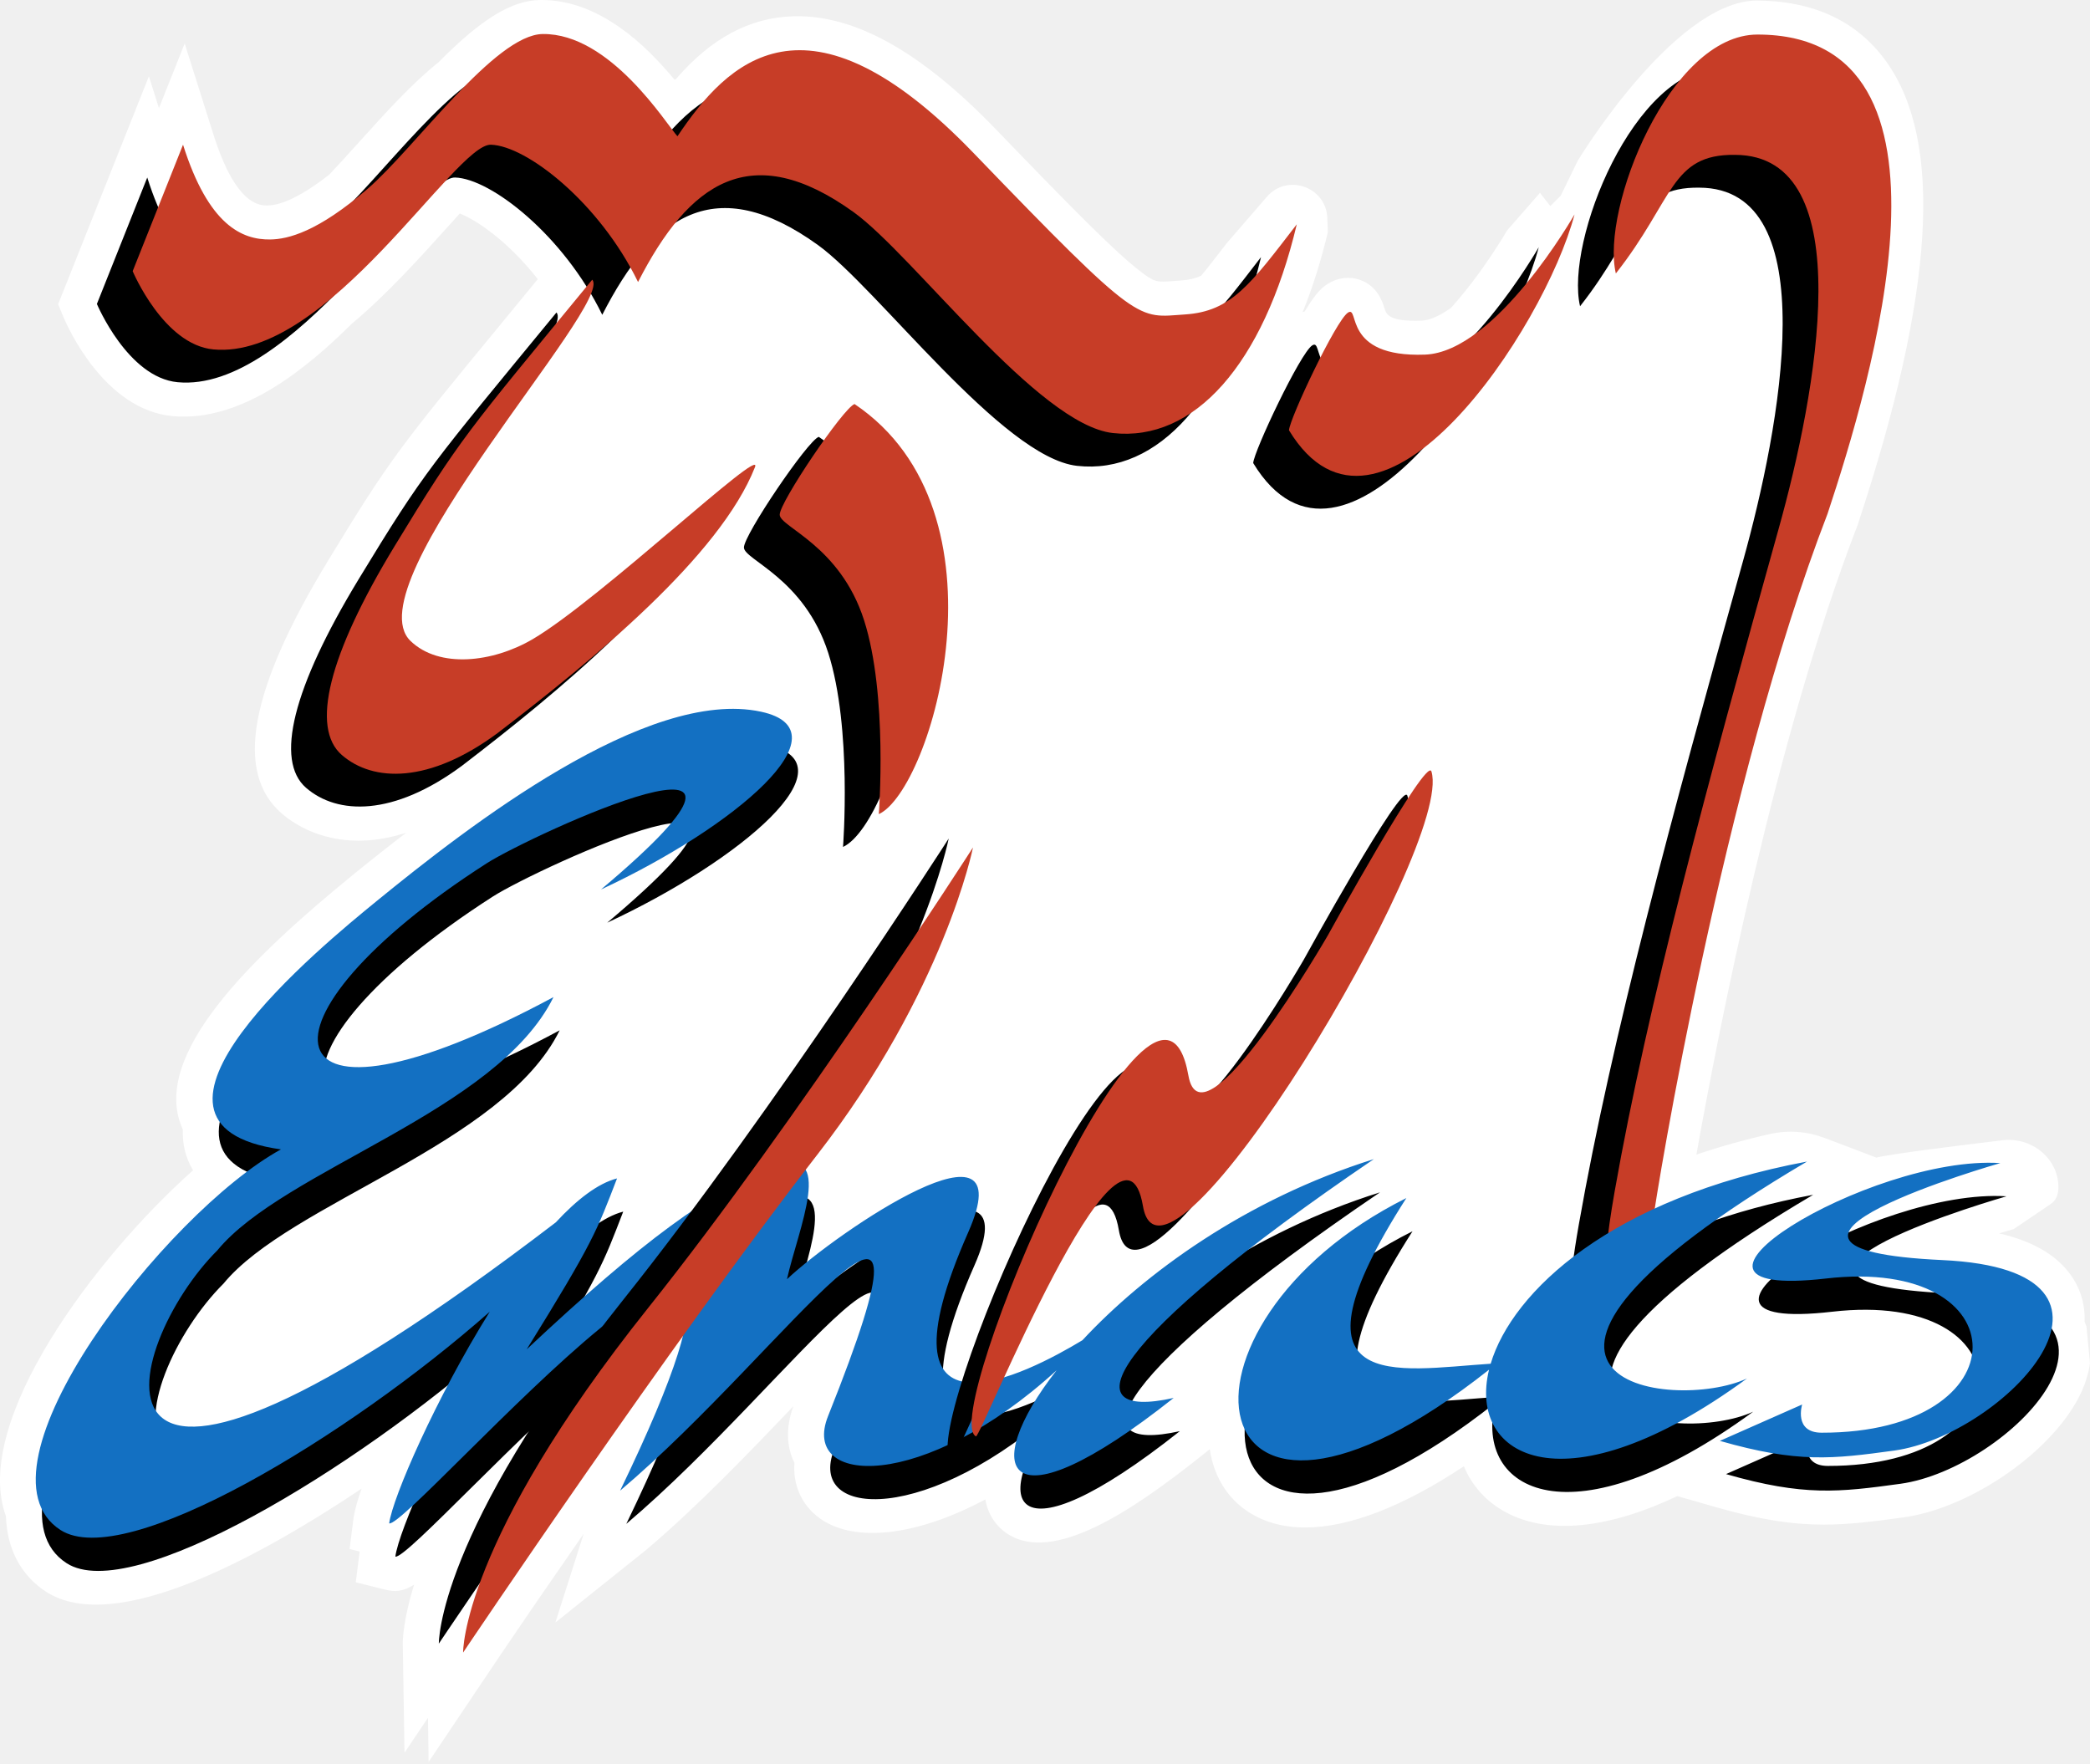
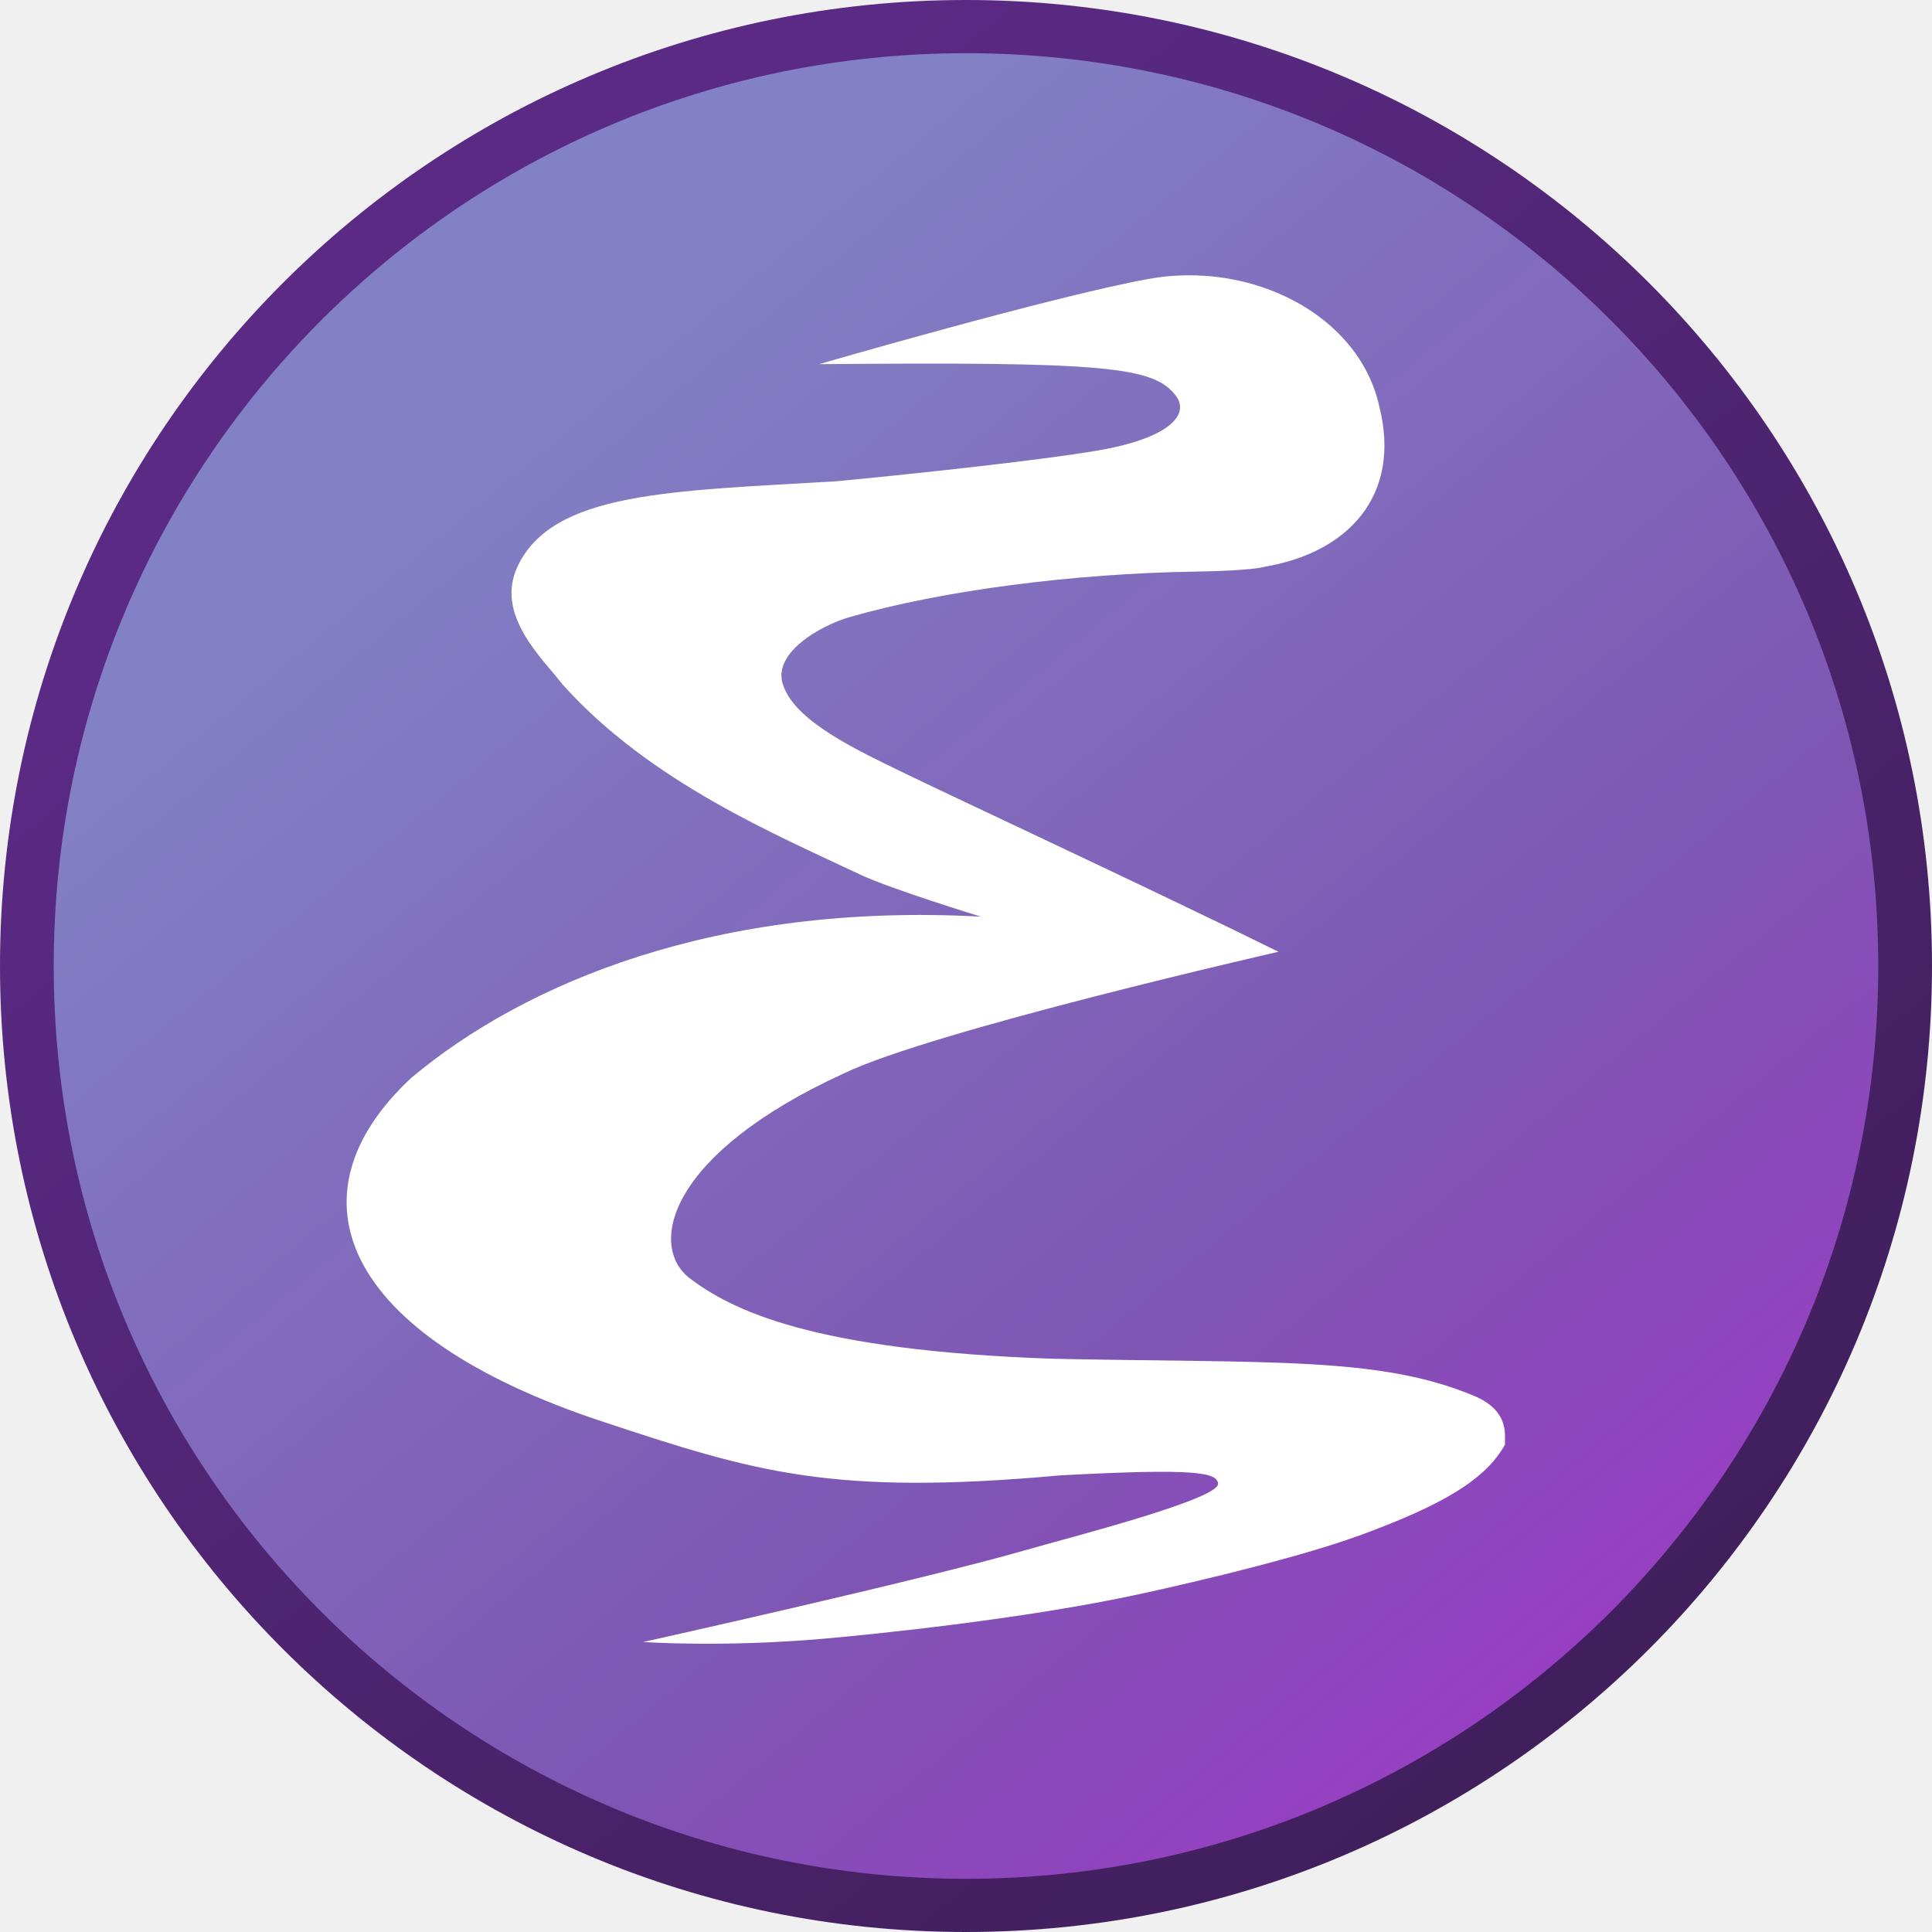
- <svg xmlns="http://www.w3.org/2000/svg" width="256px" height="216px" viewBox="0 0 256 216" version="1.1" preserveAspectRatio="xMidYMid">
+ <svg xmlns="http://www.w3.org/2000/svg" width="256px" height="256px" viewBox="0 0 256 256" version="1.1" preserveAspectRatio="xMidYMid">
+   <defs>
+     <linearGradient x1="25.141%" y1="20.136%" x2="92.394%" y2="101.477%" id="emacsLinearGradient-1">
+       <stop stop-color="#8381C5" offset="0%" />
+       <stop stop-color="#7E55B3" stop-opacity="0.996" offset="56.639%" />
+       <stop stop-color="#A52ECB" stop-opacity="0.992" offset="100%" />
+     </linearGradient>
+     <linearGradient x1="90.716%" y1="79.092%" x2="32.749%" y2="9.825%" id="emacsLinearGradient-2">
+       <stop stop-color="#411F5D" offset="0%" />
+       <stop stop-color="#5B2A85" offset="100%" />
+     </linearGradient>
+   </defs>
  <g>
-     <path d="M255.568,162.465 C255.498,162.269 255.42,162.074 255.336,161.882 C255.423,159.646 254.759,157.572 253.378,155.814 C251.605,153.555 248.796,151.985 244.872,151.072 C245.576,150.855 246.187,150.674 246.667,150.537 L251.215,147.45 C252.021,146.903 252.22,145.935 252.105,144.848 C251.754,141.546 248.605,139.266 245.308,139.661 C239.97,140.3 231.614,141.341 229.829,141.788 L223.489,139.381 C221.365,138.575 219.046,138.398 216.83,138.895 C213.68,139.602 210.66,140.447 207.788,141.422 C210.496,126.216 217.517,90.267 227.493,64.42 L227.562,64.229 C236.955,35.842 238.08,17.279 231.001,7.48 C227.446,2.56 222.07,0.065 215.02,0.065 C204.945,0.356 193.256,19.684 193.256,19.684 L191.173,23.967 L189.899,25.24 L188.626,23.62 L184.612,28.213 C184.582,28.265 181.639,33.373 177.715,37.728 C175.967,38.952 174.814,39.247 174.143,39.272 C170.096,39.422 169.815,38.497 169.58,37.754 C169.324,36.944 168.726,35.049 166.6,34.287 C165.281,33.815 163.818,34.001 162.587,34.8 C161.915,35.237 161.176,35.87 159.813,38.145 C159.729,38.163 159.648,38.2 159.564,38.223 C160.764,35.261 161.798,31.997 162.645,28.439 L162.579,26.706 C162.435,22.88 157.678,21.211 155.174,24.107 L150.257,29.792 C149.091,31.305 148.06,32.642 147.133,33.769 C146.406,34.111 145.625,34.291 144.63,34.357 C144.32,34.377 144.028,34.399 143.75,34.421 C141.62,34.586 141.443,34.599 139.516,33.107 C136.547,30.811 131.507,25.718 122.014,15.867 C112.799,6.304 104.682,1.787 97.173,1.992 C91.809,2.154 87.087,4.688 82.743,9.739 C82.682,9.739 82.662,9.74 82.602,9.74 C79.06,5.47 73.396,0 66.334,0 C66.285,0 66.234,0 66.185,0.001 C62.693,0.038 58.962,2.316 53.737,7.608 C50.458,10.224 47.1,13.946 43.851,17.548 C42.606,18.928 41.427,20.235 40.328,21.392 C37.199,23.841 34.596,25.145 32.789,25.166 C31.83,25.168 28.903,25.21 26.142,16.47 L22.622,5.326 L19.47,13.242 L18.239,9.347 L7.118,37.271 L7.776,38.841 C8.262,39.999 12.762,50.179 21.118,50.964 C29.692,51.761 37.728,44.95 43.065,39.68 C47.417,36.031 51.463,31.536 54.721,27.917 C55.272,27.305 55.804,26.713 56.317,26.15 C58.298,26.915 62.212,29.515 65.874,34.191 L61.251,39.812 C49.048,54.64 47.772,56.19 40.141,68.746 C30.564,84.505 28.718,94.608 34.498,99.633 C35.761,100.73 38.949,102.971 43.903,102.971 C45.639,102.971 47.594,102.693 49.757,101.996 C47.68,103.586 45.523,105.286 43.258,107.134 C31.195,116.976 18.197,129.249 22.389,138.326 C22.327,140.178 22.759,141.875 23.648,143.345 C11.853,153.818 -3.543,174.107 0.729,185.717 C0.848,189.728 2.579,192.993 5.666,194.977 C14.115,200.411 31.908,190.622 44.286,182.34 C43.763,183.842 43.407,185.126 43.287,186.066 L42.82,189.729 L44.056,190.041 C44.051,190.076 44.047,190.107 44.043,190.136 L43.576,193.807 L47.166,194.704 C48.397,195.014 49.352,194.949 50.716,194.105 C49.37,198.507 49.328,200.904 49.336,201.382 L49.547,214.684 L52.422,210.402 L52.498,215.815 L59.936,204.733 C59.986,204.658 61.997,201.662 65.256,196.889 L71.5,187.851 L68.028,198.731 L79.156,189.834 C85.558,184.416 92.028,177.629 97.177,172.249 C96.251,174.777 96.311,177.184 97.306,179.165 C97.109,181.936 98.21,184.395 100.441,185.988 C104.745,189.059 112.441,188.064 120.693,183.658 C121.102,186.025 122.535,187.292 123.336,187.829 C129.019,191.642 138.891,184.877 146.856,178.56 L148.184,177.506 C148.726,181.205 150.732,184.142 153.905,185.762 C155.65,186.654 157.65,187.094 159.873,187.094 C165.216,187.094 171.846,184.546 179.308,179.596 C180.303,182.006 182.073,183.966 184.496,185.258 C189.68,188.021 197.012,187.249 205.454,183.25 L210.017,184.56 C215.614,186.167 219.572,186.742 223.395,186.742 C226.46,186.741 229.437,186.372 233.101,185.868 C241.649,184.695 251.898,177.425 255.032,170.312 C255.528,169.184 255.851,168.064 256,166.971 L255.568,162.465" fill="#FFFFFF" />
-     <path d="M188.478,30.281 C188.478,30.281 178.865,47.131 170.163,47.453 C159.963,47.831 162.203,41.35 160.725,42.311 C159.251,43.269 153.591,55.255 153.502,56.718 C164.487,74.848 184.799,44.26 188.478,30.281 Z M21.758,46.815 C35.764,48.131 51.351,21.614 55.741,21.743 C60.132,21.872 69.037,28.838 73.77,38.561 C80.001,26.372 87.585,20.958 100.161,29.991 C107.478,35.246 122.772,56.035 131.926,57.059 C141.837,58.168 150.354,48.736 154.459,31.492 C148.777,38.852 146.464,42.157 140.771,42.532 C134.896,42.919 135.412,44.082 114.881,22.776 C94.35,1.47 84.666,11.671 78.597,20.71 C77.241,19.225 70.373,8.095 62.097,8.184 C56.233,8.248 46.464,22.127 40.622,27.166 C34.552,32.401 30.913,33.324 28.706,33.35 C25.286,33.391 21.164,31.642 18.037,21.743 L11.869,37.23 C11.869,37.23 15.647,46.241 21.758,46.815 Z M68.159,38.277 C52.698,57.089 52.079,57.537 43.952,70.91 C35.825,84.283 33.668,93.172 37.482,96.488 C41.325,99.829 48.172,100.014 56.561,93.814 C68.234,84.868 83.815,72.102 88.092,61.233 C89.204,58.408 68.962,77.57 60.839,82.322 C55.965,85.173 49.414,85.923 45.895,82.518 C38.713,75.569 70.861,41.201 68.159,38.277 Z M100.29,53.508 C98.934,53.96 91.09,65.549 91.122,67.066 C91.154,68.586 98.515,70.811 101.452,79.979 C104.39,89.147 103.26,103.738 103.26,103.738 C109.716,100.768 119.962,66.737 100.29,53.508 Z M238.67,158.41 C209.01,157.028 245.772,146.53 245.772,146.53 C229.76,145.497 200.65,163.389 224.402,160.669 C248.316,157.908 248.594,179.583 223.885,179.554 C220.427,179.55 221.496,176.1 221.496,176.1 L211.417,180.555 C220.958,183.294 225.241,182.777 232.784,181.741 C246.084,179.915 265.662,159.673 238.67,158.41 Z M169.036,146.042 C153.26,151.003 140.903,160.095 133.341,168.225 C126.594,172.306 107.291,182.339 119.361,154.985 C126.231,139.416 103.495,154.805 97.152,160.752 C98.478,154.73 103.241,144.036 95.53,146.997 C87.82,149.959 79.506,155.985 65.273,169.342 C73.446,156.177 73.871,154.798 76.336,148.407 C73.988,149.013 71.424,150.998 68.834,153.791 C6.865,201.187 15.723,168.816 27.376,157.223 C35.521,147.299 61.63,140.241 68.553,126.2 C32.728,145.435 30.521,128.964 60.369,109.812 C65.858,106.297 102.134,89.648 74.375,113.017 C90.795,105.373 104.706,93.56 93.979,91.244 C80.037,88.235 58.111,105.281 46.898,114.431 C40.303,119.812 13.358,141.814 35.167,144.851 C21.027,152.612 -3.443,184.006 8.169,191.473 C16.103,196.573 43.452,180.002 60.745,164.737 C54.163,175.281 48.825,187.534 48.426,190.663 C51.009,191.308 105.163,127.751 76.714,186.653 C97.341,169.198 118.065,137.793 102.184,177.52 C98.749,186.111 113.844,186.835 130.177,171.91 C120.637,184.081 123.594,191.889 144.517,175.296 C131.777,178.134 136.099,168.424 169.036,146.042 Z M222.091,146.343 C211.919,148.245 203.877,151.399 197.786,155.078 C197.903,154.632 197.99,154.212 198.039,153.839 C198.59,149.578 206.69,100.058 219.474,66.937 C224.712,51.107 237.764,8.249 210.887,8.249 C200.122,8.249 191.682,29.61 193.539,37.512 C200.669,28.471 200.22,22.884 208.138,22.985 C223.659,23.028 218.075,52.337 213.484,68.77 C204.731,100.103 197.445,126.955 193.39,149.965 C192.672,154.04 192.334,156.952 192.266,158.963 C187.398,162.977 184.489,167.279 183.346,171.105 C171.702,171.861 157.476,175.101 173.017,150.814 C141.813,166.411 146.848,200.514 183.146,171.838 C180.501,182.702 192.516,189.19 214.742,172.912 C205.553,177.17 176.758,173.115 222.091,146.343 Z" fill="#000000" />
-     <path d="M197.922,33.494 C196.065,25.593 204.505,4.232 215.27,4.232 C242.146,4.232 229.094,47.09 223.856,62.919 C211.073,96.04 202.973,145.561 202.421,149.821 C201.748,155.023 193.718,168.958 197.773,145.948 C201.828,122.937 209.114,96.085 217.867,64.753 C222.458,48.319 228.041,19.011 212.521,18.968 C204.603,18.866 205.052,24.454 197.922,33.494" fill="#C73D27" />
-     <path d="M237.914,154.341 C208.254,152.959 245.016,142.461 245.016,142.461 C229.004,141.428 199.894,159.321 223.645,156.601 C247.56,153.84 247.838,175.514 223.129,175.485 C219.671,175.481 220.74,172.031 220.74,172.031 L210.66,176.486 C220.202,179.225 224.485,178.708 232.028,177.672 C245.328,175.846 264.906,155.604 237.914,154.341 Z M168.28,141.973 C152.504,146.934 140.147,156.026 132.585,164.157 C125.838,168.237 106.534,178.27 118.605,150.916 C125.475,135.347 102.739,150.736 96.396,156.683 C97.722,150.661 102.484,139.967 94.774,142.929 C87.063,145.89 78.75,151.916 64.516,165.273 C72.69,152.108 73.115,150.73 75.58,144.338 C73.232,144.944 70.668,146.929 68.078,149.722 C6.109,197.118 14.967,164.747 26.62,153.154 C34.765,143.23 60.874,136.172 67.797,122.131 C31.972,141.366 29.765,124.895 59.613,105.743 C65.101,102.229 101.378,85.579 73.619,108.948 C90.039,101.305 103.95,89.491 93.223,87.175 C79.281,84.166 57.355,101.212 46.142,110.362 C39.547,115.744 12.602,137.745 34.411,140.783 C20.27,148.543 -4.199,179.937 7.413,187.404 C15.347,192.505 42.696,175.933 59.989,160.668 C53.407,171.212 48.069,183.465 47.67,186.594 C50.253,187.239 104.407,123.682 75.958,182.584 C96.585,165.129 117.309,133.725 101.427,173.452 C97.993,182.042 113.088,182.766 129.421,167.841 C119.881,180.012 122.838,187.821 143.761,171.227 C131.021,174.065 135.343,164.355 168.28,141.973 Z M221.335,142.274 C197.384,146.752 185.238,158.171 182.59,167.036 C170.946,167.792 156.72,171.033 172.261,146.745 C141.057,162.342 146.092,196.445 182.389,167.769 C179.744,178.634 191.759,185.121 213.986,168.843 C204.797,173.101 176.002,169.046 221.335,142.274 Z" fill="#1370C2" />
-     <path d="M172.385,97.46 C171.791,95.543 159.693,117.548 159.693,117.548 C159.693,117.548 144.29,144.242 142.619,134.713 C138.891,113.46 111.977,176.596 116.596,178.905 C117.144,179.179 134.492,135.672 137.049,150.692 C139.579,165.554 175.204,106.569 172.385,97.46" fill="#000000" />
-     <path d="M76.396,159.132 C53.524,187.802 53.752,201.315 53.752,201.315 C53.752,201.315 78.951,163.764 97.128,140.344 C112.701,120.279 116.206,102.705 116.206,102.705 C116.206,102.705 94.832,136.022 76.396,159.132" fill="#000000" />
-     <path d="M60.124,17.725 C64.515,17.854 73.42,24.821 78.153,34.543 C84.384,22.355 91.968,16.94 104.544,25.973 C111.86,31.229 127.155,52.017 136.309,53.041 C146.22,54.15 154.736,44.719 158.841,27.474 C153.16,34.835 150.846,38.139 145.154,38.515 C139.279,38.902 139.795,40.064 119.264,18.758 C98.733,-2.548 89.049,7.653 82.98,16.692 C81.624,15.207 74.756,4.077 66.48,4.167 C60.616,4.231 50.847,18.11 45.004,23.149 C38.935,28.384 35.296,29.307 33.089,29.332 C29.668,29.373 25.547,27.625 22.419,17.725 L16.251,33.213 C16.251,33.213 20.029,42.224 26.14,42.798 C40.146,44.114 55.734,17.596 60.124,17.725 Z M92.475,57.216 C93.587,54.391 73.345,73.553 65.221,78.304 C60.348,81.155 53.797,81.905 50.277,78.5 C43.096,71.552 75.244,37.184 72.542,34.26 C57.081,53.072 56.461,53.52 48.335,66.892 C40.208,80.265 38.051,89.155 41.865,92.471 C45.708,95.812 52.555,95.996 60.943,89.796 C72.616,80.85 88.198,68.084 92.475,57.216 Z M104.673,49.49 C103.317,49.942 95.473,61.531 95.505,63.049 C95.537,64.569 102.897,66.793 105.835,75.961 C108.773,85.129 107.643,99.721 107.643,99.721 C114.099,96.751 124.344,62.72 104.673,49.49 Z M175.332,94.487 C174.738,92.57 162.641,114.575 162.641,114.575 C162.641,114.575 147.237,141.268 145.566,131.74 C141.839,110.486 114.924,173.622 119.544,175.932 C120.092,176.206 137.439,132.698 139.997,147.719 C142.527,162.58 178.151,103.596 175.332,94.487 Z M79.369,160.228 C56.497,188.898 56.725,202.411 56.725,202.411 C56.725,202.411 81.924,164.86 100.102,141.44 C115.674,121.375 119.179,103.8 119.179,103.8 C119.179,103.8 97.806,137.118 79.369,160.228 Z M165.108,38.293 C163.633,39.251 157.974,51.238 157.885,52.7 C168.869,70.83 189.181,40.243 192.861,26.264 C192.861,26.264 183.248,43.113 174.546,43.436 C164.346,43.813 166.586,37.333 165.108,38.293 Z" fill="#C73D27" />
+     <path d="M253,128 C253,197.036 197.036,253 128,253 C58.964,253 3,197.036 3,128 C3,58.964 58.964,3 128,3 C197.036,3 253,58.964 253,128 Z" fill="url(#emacsLinearGradient-1)" />
+     <path d="M128,1.42108547e-14 C57.299,1.42108547e-14 0,57.316 0,128 C0,198.684 57.299,256 128,256 C198.701,256 256,198.684 256,128 C256,57.316 198.701,1.42108547e-14 128,1.42108547e-14 Z M128,7.05 C194.752,7.05 248.88,61.193 248.88,128 C248.88,194.807 194.752,248.95 128,248.95 C61.248,248.95 7.12,194.807 7.12,128 C7.12,61.193 61.248,7.05 128,7.05 Z" fill="url(#emacsLinearGradient-2)" />
+     <path d="M85.229,217.573 C85.229,217.573 95.766,218.318 109.321,217.123 C114.811,216.639 135.652,214.592 151.234,211.175 C151.234,211.175 170.233,207.109 180.397,203.364 C191.032,199.444 196.819,196.118 199.424,191.405 C199.31,190.439 200.226,187.015 195.321,184.958 C182.783,179.698 168.241,180.65 139.466,180.04 C107.556,178.943 96.941,173.602 91.287,169.3 C85.864,164.936 88.591,152.863 111.825,142.228 C123.528,136.565 169.407,126.114 169.407,126.114 C153.956,118.476 125.144,105.05 119.222,102.151 C114.027,99.608 105.715,95.779 103.913,91.147 C101.87,86.7 108.738,82.869 112.574,81.772 C124.929,78.208 142.37,75.993 158.244,75.744 C166.223,75.619 167.518,75.106 167.518,75.106 C178.528,73.28 185.775,65.747 182.756,53.818 C180.045,41.642 165.748,34.487 152.161,36.964 C139.366,39.296 108.528,48.254 108.528,48.254 C146.646,47.924 153.026,48.56 155.876,52.544 C157.559,54.897 155.111,58.123 144.945,59.783 C133.878,61.591 110.871,63.767 110.871,63.767 C88.801,65.078 73.254,65.166 68.592,75.038 C65.545,81.487 71.84,87.189 74.599,90.758 C86.258,103.724 103.098,110.717 113.938,115.867 C118.017,117.804 129.984,121.463 129.984,121.463 C94.817,119.529 69.449,130.327 54.569,142.76 C37.738,158.328 45.184,176.883 79.665,188.309 C100.031,195.057 110.131,198.231 140.51,195.495 C158.403,194.531 161.224,195.105 161.402,196.573 C161.653,198.64 141.528,203.775 136.033,205.36 C122.055,209.392 85.413,217.533 85.229,217.573 L85.229,217.573 Z" fill="#FFFFFF" />
  </g>
</svg>
